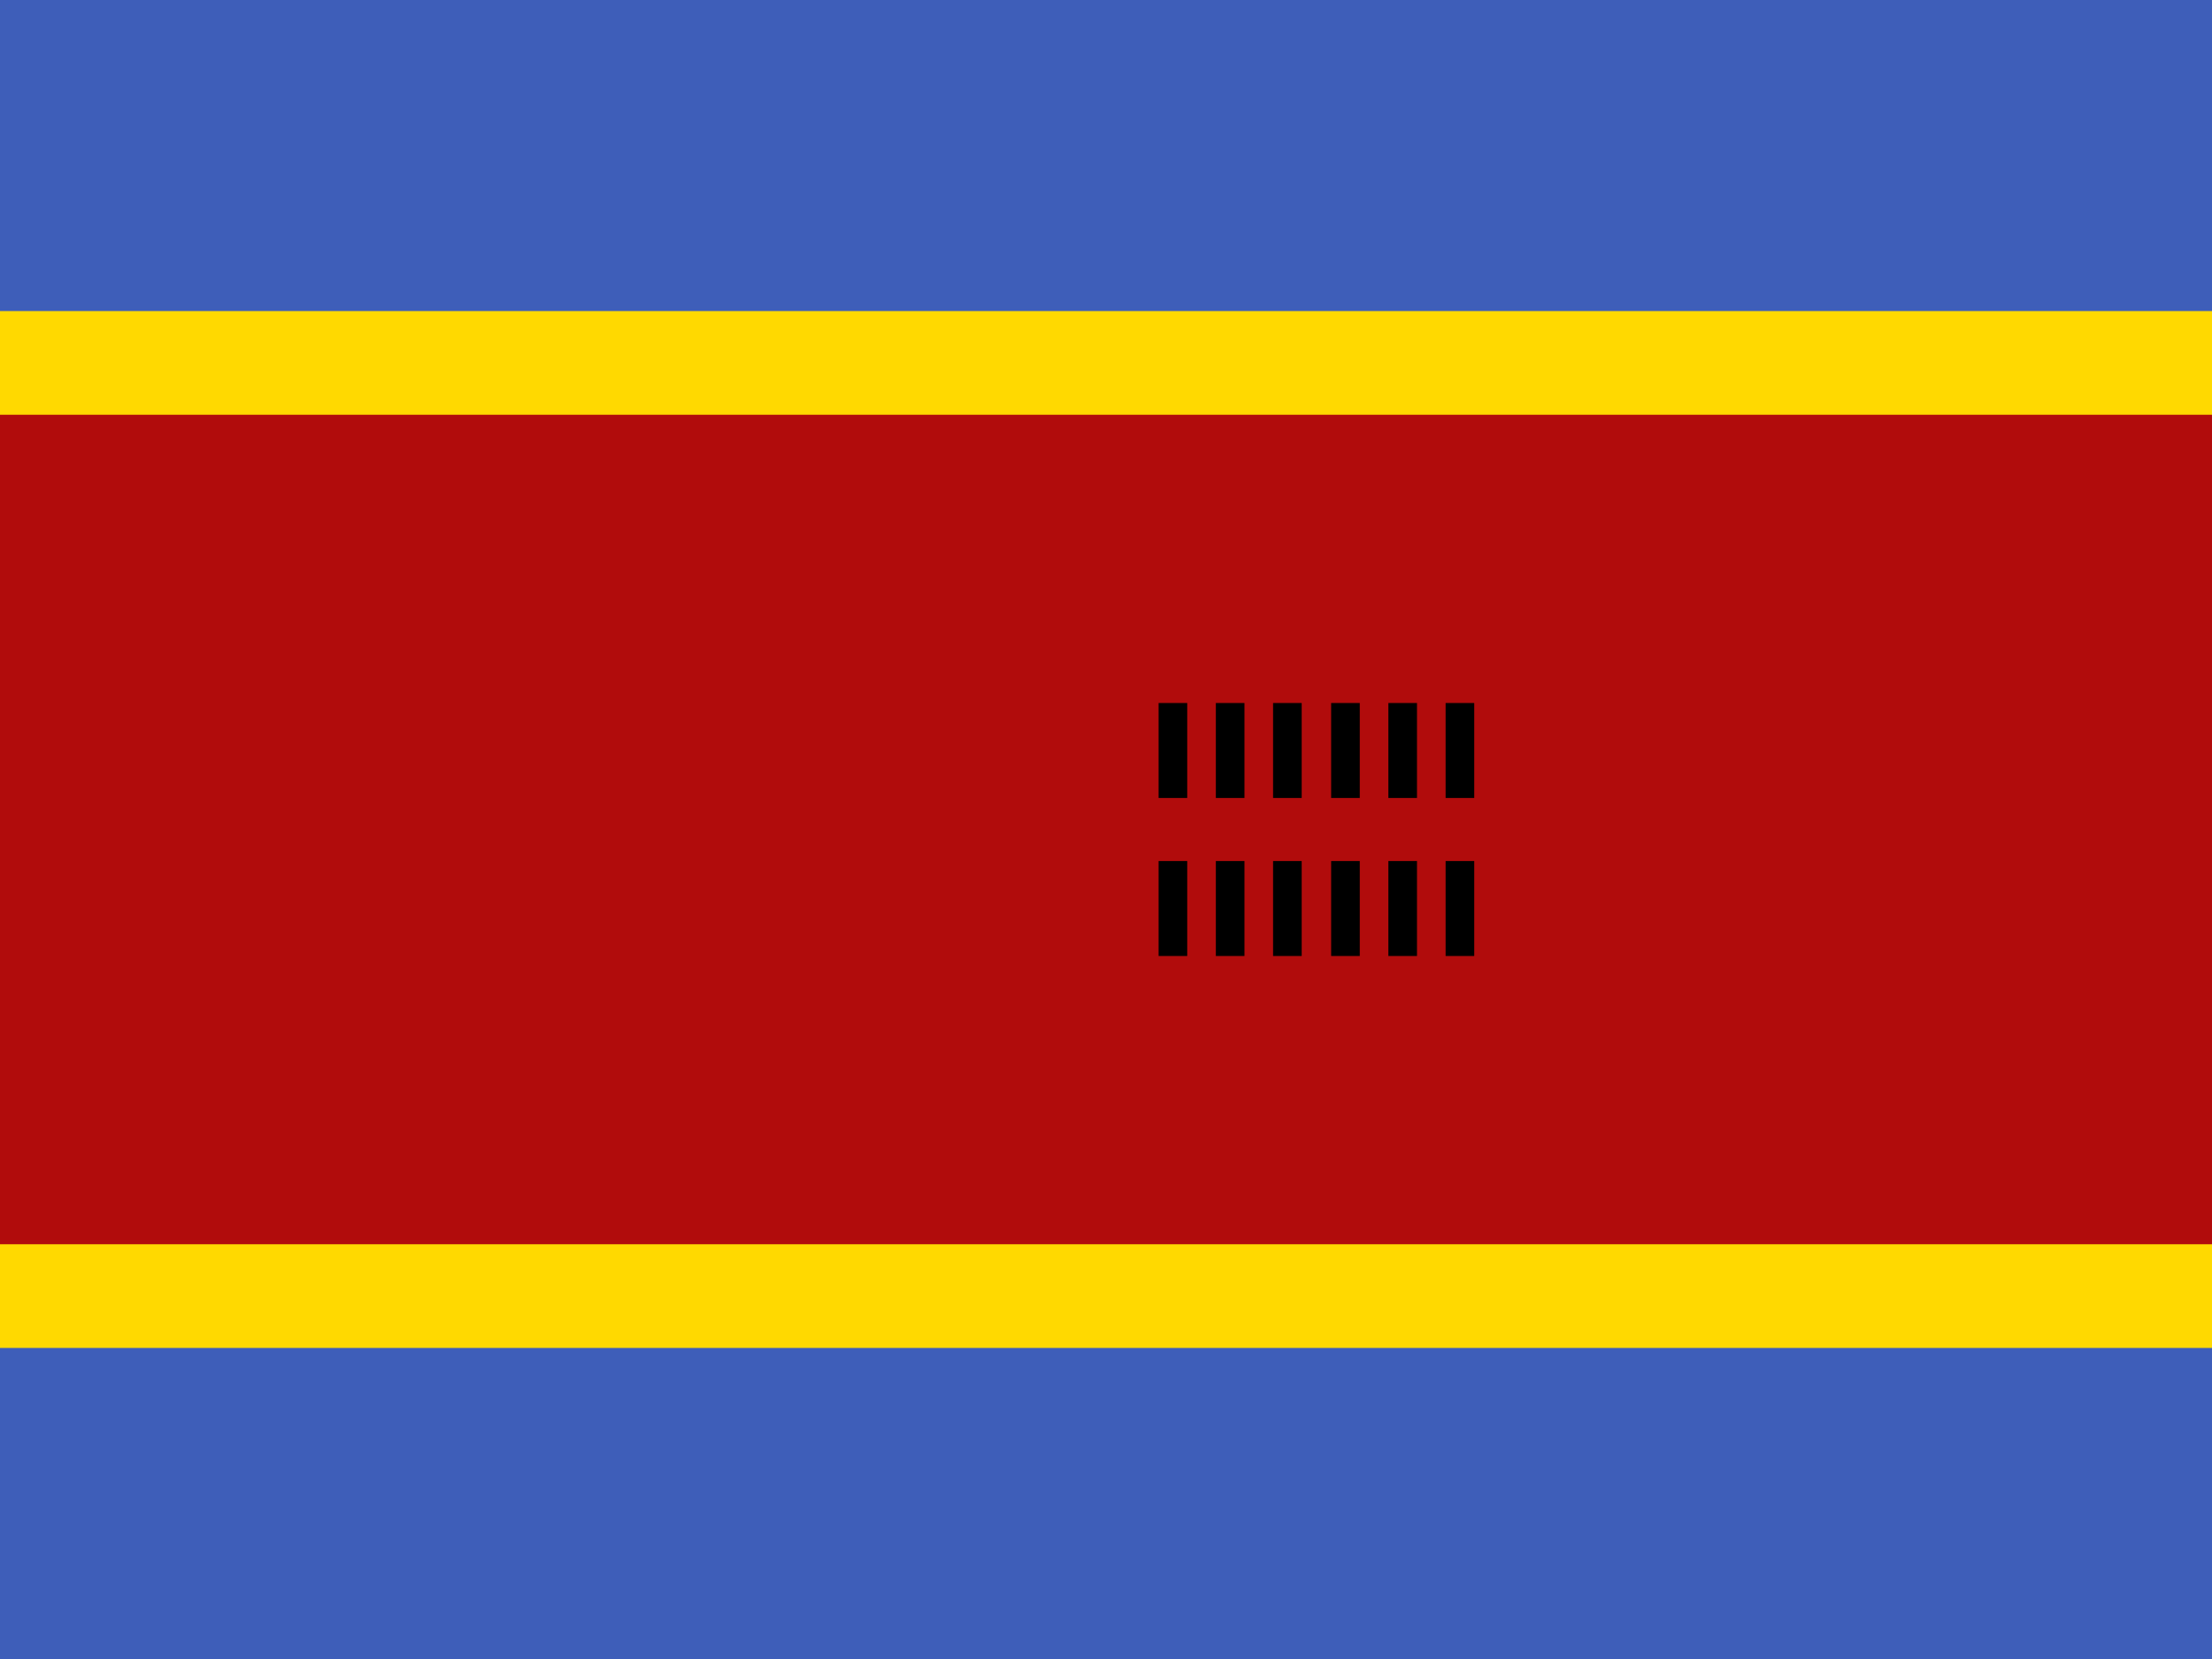
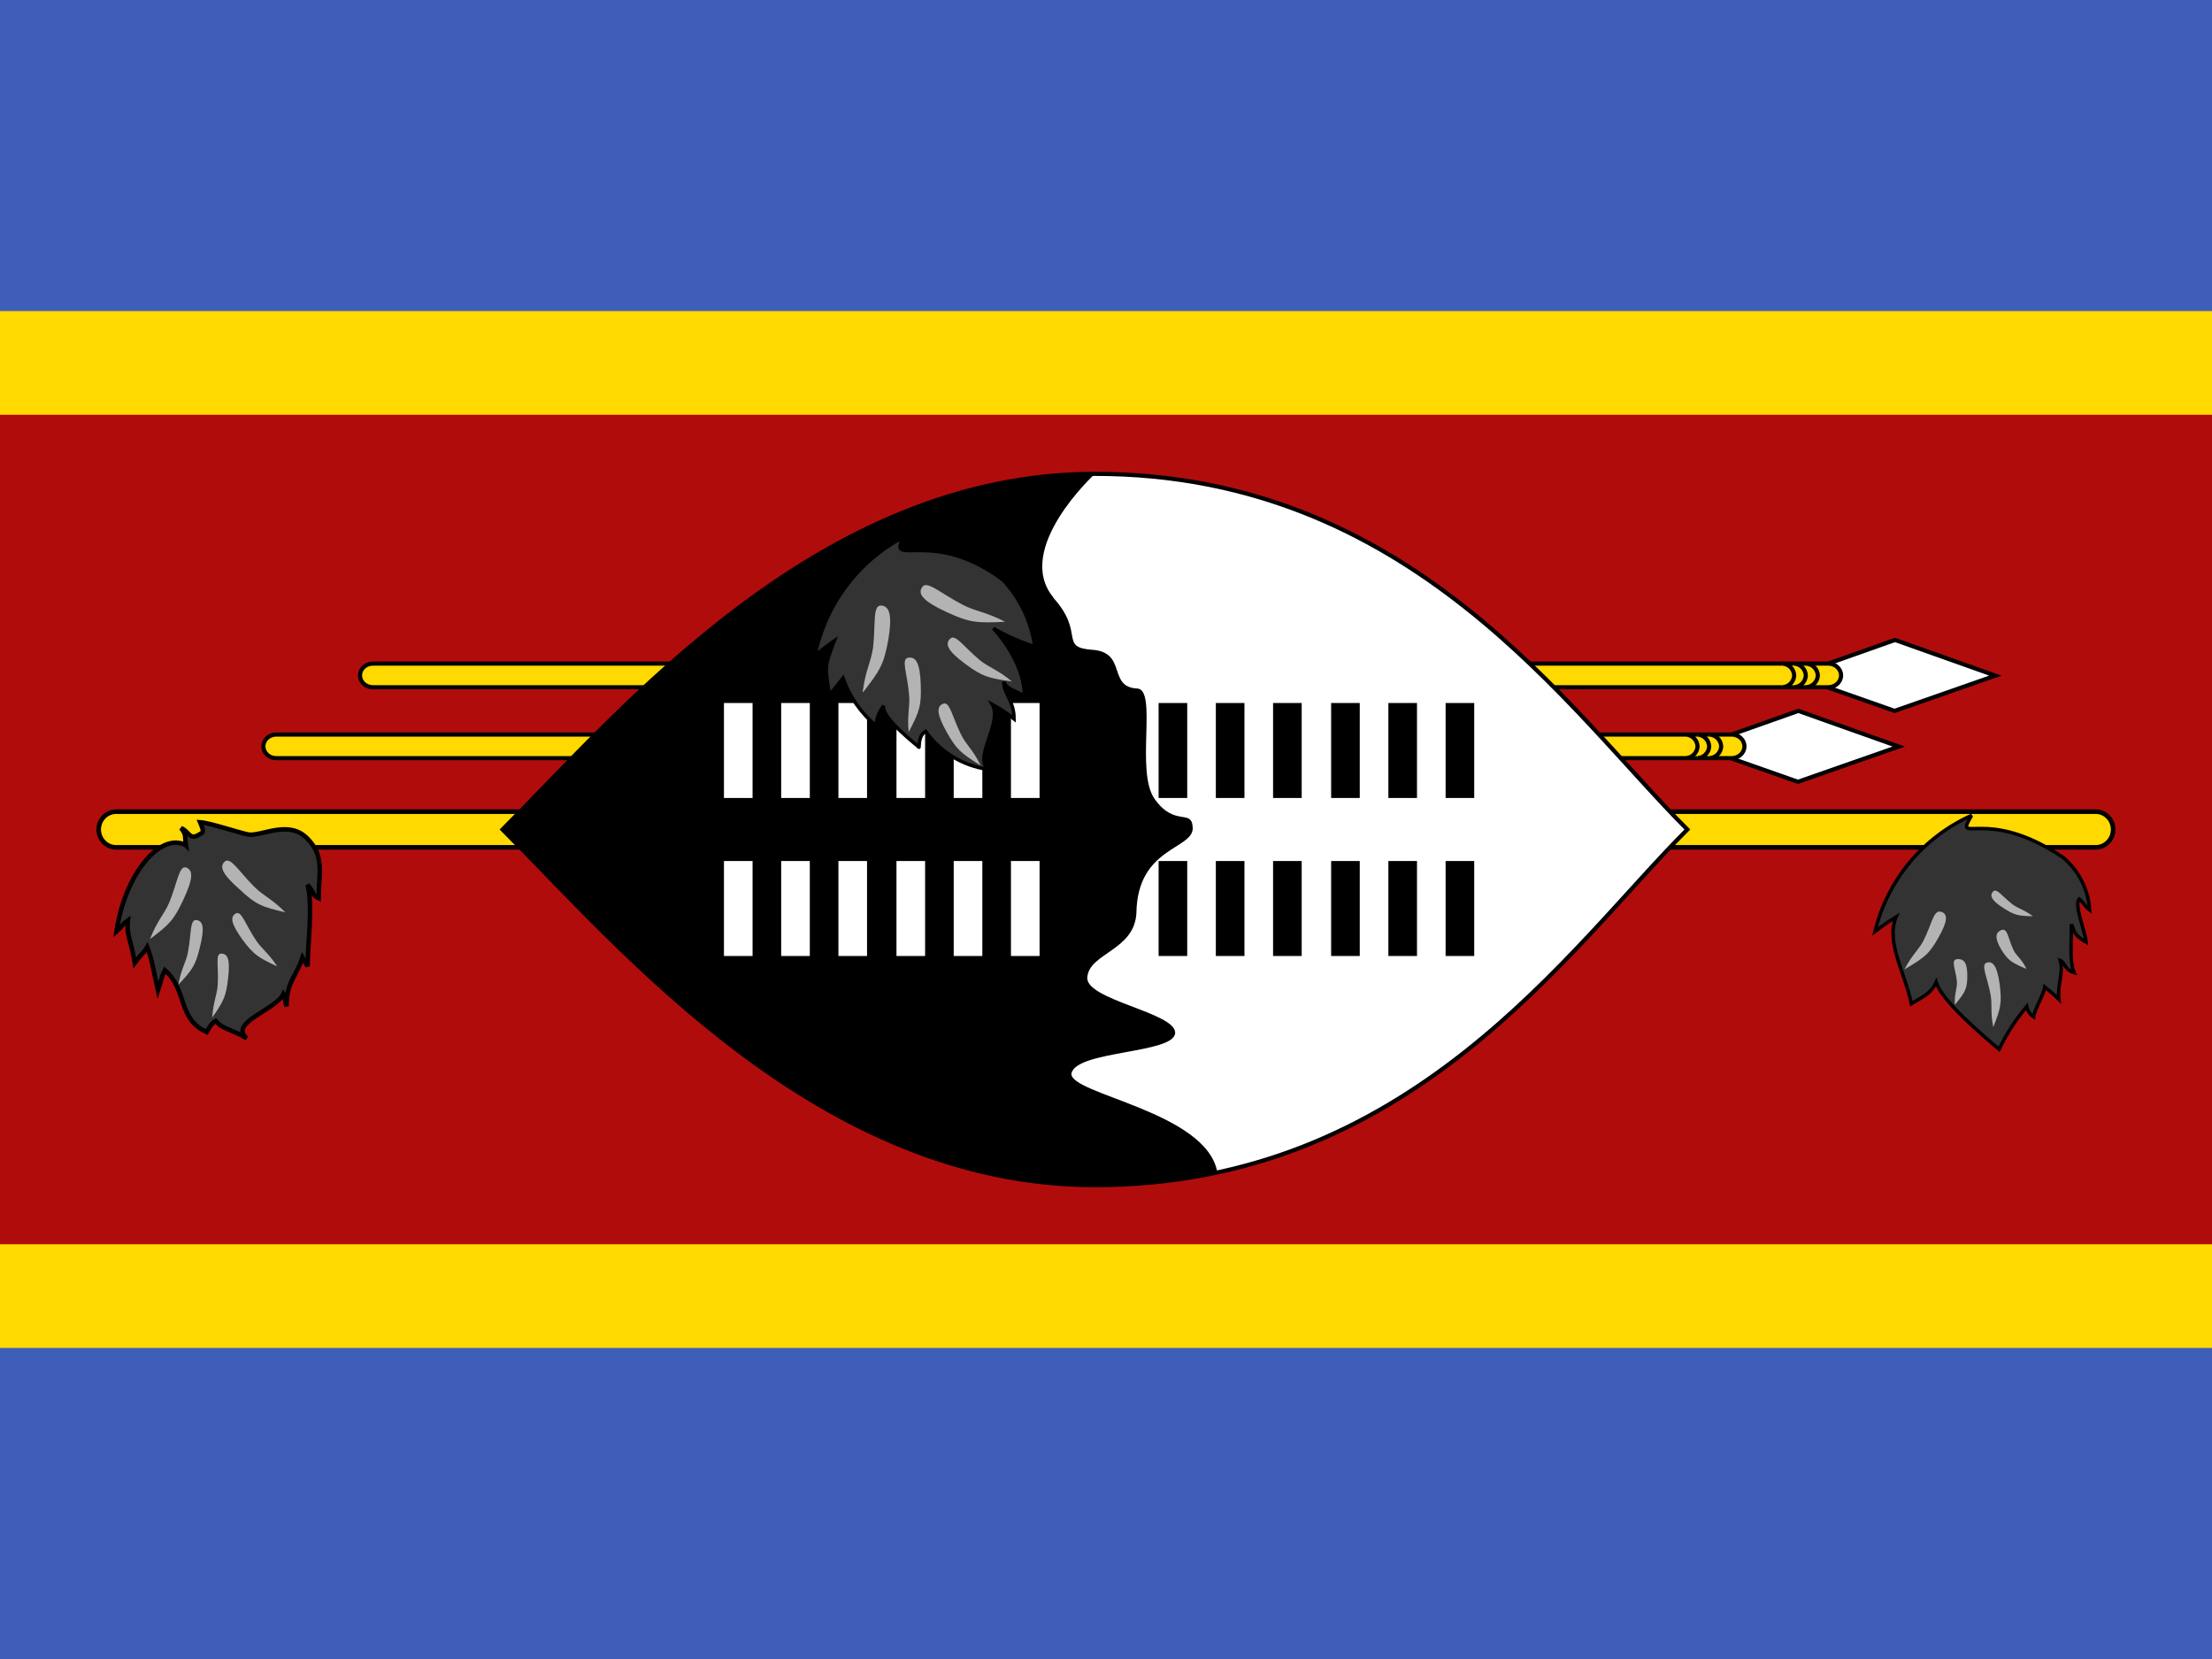
<svg xmlns="http://www.w3.org/2000/svg" xmlns:xlink="http://www.w3.org/1999/xlink" id="flag-icons-sz" viewBox="0 0 640 480">
+   <path fill="#3e5eb9" d="M0 0h640v480H0Z" />
+   <path fill="#ffd900" d="M0 90h640v300H0Z" />
+   <path fill="#b10c0c" d="M0 120h640v240H0Z" />
  <g fill="#ffd900" stroke="#000" transform="translate(-43.2) scale(1.2)">
    <g id="a">
-       <path d="m492.9 154.3-24.3 8.6 24.2 8.5 24.3-8.5z" fill="#fff" />
+       <path fill="#fff" d="m492.9 154.3-24.3 8.6 24.2 8.5 24.3-8.5z" />
+       <rect width="357.1" height="5.7" x="122.8" y="160" rx="3.1" ry="2.9" />
      <path d="M471.4 165.7a3 3 0 0 0 2.9-2.8 3 3 0 0 0-2.9-2.9m-2.8 5.7a3 3 0 0 0 2.8-2.8 3 3 0 0 0-2.8-2.9m-2.9 5.7a3 3 0 0 0 2.9-2.8 3 3 0 0 0-2.9-2.9" />
-       <rect height="5.7" rx="3.1" ry="2.9" width="357.1" x="122.8" y="160" />
    </g>
-     <rect height="8.6" rx="4.2" ry="4.3" stroke-width="1.1" width="485.7" x="59.8" y="195.7" />
-     <use height="100%" width="100%" x="-23.3" y="17.1" xlink:href="#a" />
+     <use xlink:href="#a" width="100%" height="100%" x="-23.3" y="17.1" />
+     <rect width="485.7" height="8.6" x="59.8" y="195.7" stroke-width="1.1" rx="4.2" ry="4.3" />
  </g>
+   <path fill="#fff" stroke="#000" stroke-width="1.2" d="M488.2 240c-34.3 34.3-80 102.9-171.4 102.9-80 0-137.1-68.6-171.4-102.9 34.2-34.3 91.4-102.9 171.4-102.9 91.4 0 137.1 68.6 171.4 102.9z" />
+   <path d="M304.8 173c9.2 10.2 1.5 14.3 11.2 15 10.2.7 4.4 10.8 13 11.2 6 .2-.6 24.2 5.1 32 5.9 8.3 10.8 2.5 11 8.4 0 6.2-16 5.5-16.3 24.5-.5 10.9-13.6 11.6-14.2 18.6-.8 6.6 25.8 10.3 25.4 16.2-.3 6-28.7 5-30 11.7-.6 6 39 11 42.2 28.5-6 2-22.7 3.7-35.4 3.8-80 0-137.1-68.6-171.4-103 34.3-34.2 91.4-102.8 171.4-102.8 0 0-23.7 21.7-12 35.8z" />
  <g stroke="#fff" transform="translate(-43.2) scale(1.2)">
    <g id="d" stroke-width="6.9">
      <g id="c">
-         <path d="M214 192.4v-22.9m13.8 0v22.9m13.8-22.9v22.9" id="b" />
-         <use height="100%" width="100%" y="38.1" xlink:href="#b" />
+         <path id="b" d="M214 192.4v-22.9m13.8 0v22.9m13.8-22.9v22.9" />
+         <use xlink:href="#b" width="100%" height="100%" y="38.1" />
      </g>
-       <use height="100%" width="100%" x="41.6" xlink:href="#c" />
+       <use xlink:href="#c" width="100%" height="100%" x="41.6" />
    </g>
  </g>
+   <use xlink:href="#d" width="100%" height="100%" x="104.8" stroke="#000" transform="translate(-43.2) scale(1.2)" />
  <g fill="#a70000">
-     <path d="M570.4 236c-5.2 8.9 4-3 26.4 12a21.6 21.6 0 0 1 7.8 15.3c-1-.7-1.9-2.3-3-3.2-1.6 1.6 1.6 9 2 12.5-3.5-2-3.2-2.8-4.3-5.2.2 2.8-.7 10.8.8 14-2.8-.8-2.6-3-4-3.5 1 3.5-.9 7.2-.4 11.2-1.6-1.6-3.4-2.9-4.1-3.5-.2 2-3.1 6.8-3.2 8.6a4.5 4.5 0 0 1-2-3 59.2 59.2 0 0 0-8 12.4c-4.7-4-16.6-14-18.2-19.4-1.4 3-3.4 4-7.2 6.2-1.6-8.4-7.5-17.8-4.4-25.1a75.2 75.2 0 0 0-6.1 4.2 49.6 49.6 0 0 1 28-33.6z" fill="#333" stroke="#000" />
-     <path d="M551 280.5c2.2-4.3 4.2-5.7 5.6-8.5 2.4-4.8 2.8-8.8 5-8.2 2 .6 2 2.6-.7 7.4-2.7 4.8-4 5.8-9.9 9.3zm14.6 10.2c-.2-3.2.7-4.6.6-6.7-.4-3.8-1.9-6.3.1-6.5 2-.1 2.9 1.1 2.9 4.8 0 3.8-.6 4.8-3.6 8.4zm11.1 6.4c-.9-4.5-.2-6.5-.8-9.5-1-5.2-2.9-8.6-1-9.1 1.8-.5 3 1.2 3.7 6.5.6 5.2.3 6.7-1.9 12.2zm11.5-32c-2.7-2-4.3-2.2-6-3.5-3-2.4-4.6-4.8-5.6-3.6-1 1.2-.3 2.6 3 4.7s4.2 2.3 8.6 2.4zm-1.9 15.2c-1.4-3-3-3.7-3.8-5.6-1.6-3.4-1.6-6.3-3.5-5.6-1.7.8-1.9 2.3 0 5.6 2 3.2 3 3.8 7.2 5.6z" fill="#b3b3b3" />
-     <path d="M53.8 244.6c-.4-2.6.2-3-1.4-5 2.4 1 2.4 3.7 5.3 1.8 1-.5 1.5-.5.2-3.5 3 .2 12.7 3.5 14.3 3.6 4.1.2 11.6-4.3 16.8 1.2 5 5 3.2 10.3 3.2 17.2-2-1-1-1.3-3.2-3.9 1.6 6.2 0 17.1 0 23.6-.8-1.6-.7-.9-1.5-2.5-2 5.9-4.6 7-4.6 14.1-.8-2.8 0-2.2-.9-3.6-2 4.5-16 8.3-10.6 12.8-4.8-2.8-7-2.6-9-5-1 .5-1.8 1.7-2.6 3.2-8.5-3.8-5.5-12.2-12.1-17.9-1.2 2.4-.7 2.1-2 5.9-1.2-5.3-1.6-8.7-3.1-12.6-1.3 2.2-1.2 1.3-3.6 4.6-1-6.4-2.5-8-2-12.3-2.4 1.8-.8 1-3.3 3.2 2.4-16.5 12.6-28.8 20-25z" fill="#333" stroke="#000" stroke-width="1.3" />
-     <path d="M43.4 271.7c2.1-5.4 4-7 5.5-10.4 2.5-6.1 2.9-11 5-10.3 2 .8 2 3.2-.8 9.2-2.8 6-4 7.2-9.7 11.5zm8.2 13.3c.8-4.8 2.2-6.4 2.8-9.6 1-5.4.5-9.4 2.4-9.2 2 .2 2.4 2.3 1.1 7.6-1.3 5.5-2.2 6.8-6.4 11.2zm9.8 9.4c.3-4.6 1.4-6.5 1.6-9.5.3-5.2-.8-9 1-9 2 0 2.6 1.9 2 7.1-.6 5.2-1.2 6.6-4.6 11.4zM82.6 264c-4-4-6.4-4.8-9-7.4-4.6-4.6-6.9-8.8-8.6-7.3-1.6 1.5-.6 3.7 4.3 8 4.8 4.5 6.5 5.1 13.4 6.7zm-2.4 15.6c-2.6-4-4.6-5.1-6.3-7.8-3-4.5-4-8.4-5.7-7.5-1.7 1-1.3 3 1.9 7.5 3.3 4.4 4.5 5.2 10.1 7.8z" fill="#b3b3b3" />
-     <path d="M261.4 155.4c-4.8 9.2 8.3-3 28.8 12.4a35.4 35.4 0 0 1 9.2 19.3 61.7 61.7 0 0 1-12-5.3s9 9.2 9 19.6c-3.2-2-4.8-1.7-6-4.1 0 3.3 3 5.5 3 10.7a42.4 42.4 0 0 0-6.3-4.2c3 5.3-5.5 15.5-1.2 18.8a26.6 26.6 0 0 1-18.1-11c-1.6 1-1.8 2.7-1.9 4.6.3.1-11.3-8.7-10.2-12a10.1 10.1 0 0 0-2.2 5.8 31.7 31.7 0 0 1-9.6-13.8c-1.8 2.4-2 2.4-3.9 5-1.4-8.7-1.4-8.4 1.4-15.8a69 69 0 0 0-5.6 4.3 50 50 0 0 1 25.6-34.3z" fill="#333" stroke="#000" />
-     <path d="M249.6 200.2c.8-6.3 2.4-8.6 3-12.8.8-7-.2-12.4 2.4-12.2 2.4.2 3.2 2.8 2 10-1.3 7.1-2.4 8.8-7.3 15.1zm13.3 11.6c-.5-5.2.5-7.6.1-11-.5-6-2.4-10.2-.2-10.5 2.2-.4 3.4 1.6 3.6 7.8.2 6-.3 7.7-3.5 13.7zm20.8 9.6c-2.3-4.7-4.3-6-5.7-9-2.6-5.3-3.2-9.5-5.1-8.8-2 .8-1.9 3 1 8.2 2.8 5 4.1 6.1 9.7 9.6zm7.1-41.5c-5.8-3-8.7-3-12.4-5-6.5-3.4-10.3-7.1-11.6-5-1.4 2 .4 4.1 7.1 7.2 6.7 3.1 8.8 3.2 16.8 2.8zm2 17.3c-4-3.4-6.6-4-9.3-6.2-4.8-4-7.1-7.7-8.6-6.2-1.6 1.6-.6 3.6 4.4 7.3 5 3.7 6.7 4.1 13.6 5.1z" fill="#b3b3b3" />
+     <path fill="#333" stroke="#000" d="M570.4 236c-5.2 8.9 4-3 26.4 12a21.6 21.6 0 0 1 7.8 15.3c-1-.7-1.9-2.3-3-3.2-1.6 1.6 1.6 9 2 12.5-3.5-2-3.2-2.8-4.3-5.2.2 2.8-.7 10.8.8 14-2.8-.8-2.6-3-4-3.5 1 3.5-.9 7.2-.4 11.2-1.6-1.6-3.4-2.9-4.1-3.5-.2 2-3.1 6.8-3.2 8.6a4.5 4.5 0 0 1-2-3 59.2 59.2 0 0 0-8 12.4c-4.7-4-16.6-14-18.2-19.4-1.4 3-3.4 4-7.2 6.2-1.6-8.4-7.5-17.8-4.4-25.1a75.2 75.2 0 0 0-6.1 4.2 49.6 49.6 0 0 1 28-33.6z" />
+     <path fill="#b3b3b3" d="M551 280.5c2.2-4.3 4.2-5.7 5.6-8.5 2.4-4.8 2.8-8.8 5-8.2 2 .6 2 2.6-.7 7.4-2.7 4.8-4 5.8-9.9 9.3zm14.6 10.2c-.2-3.2.7-4.6.6-6.7-.4-3.8-1.9-6.3.1-6.5 2-.1 2.9 1.1 2.9 4.8 0 3.8-.6 4.8-3.6 8.4zm11.1 6.4c-.9-4.5-.2-6.5-.8-9.5-1-5.2-2.9-8.6-1-9.1 1.8-.5 3 1.2 3.7 6.5.6 5.2.3 6.7-1.9 12.2zm11.5-32c-2.7-2-4.3-2.2-6-3.5-3-2.4-4.6-4.8-5.6-3.6-1 1.2-.3 2.6 3 4.7s4.2 2.3 8.6 2.4zm-1.9 15.2c-1.4-3-3-3.7-3.8-5.6-1.6-3.4-1.6-6.3-3.5-5.6-1.7.8-1.9 2.3 0 5.6 2 3.2 3 3.8 7.2 5.6z" />
+     <path fill="#333" stroke="#000" stroke-width="1.3" d="M53.8 244.6c-.4-2.6.2-3-1.4-5 2.4 1 2.4 3.7 5.3 1.8 1-.5 1.5-.5.2-3.5 3 .2 12.7 3.5 14.3 3.6 4.1.2 11.6-4.3 16.8 1.2 5 5 3.2 10.3 3.2 17.2-2-1-1-1.3-3.2-3.9 1.6 6.2 0 17.1 0 23.6-.8-1.6-.7-.9-1.5-2.5-2 5.9-4.6 7-4.6 14.1-.8-2.8 0-2.2-.9-3.6-2 4.5-16 8.3-10.6 12.8-4.8-2.8-7-2.6-9-5-1 .5-1.8 1.7-2.6 3.2-8.5-3.8-5.5-12.2-12.1-17.9-1.2 2.4-.7 2.1-2 5.9-1.2-5.3-1.6-8.7-3.1-12.6-1.3 2.2-1.2 1.3-3.6 4.6-1-6.4-2.5-8-2-12.3-2.4 1.8-.8 1-3.3 3.2 2.4-16.5 12.6-28.8 20-25z" />
+     <path fill="#b3b3b3" d="M43.4 271.7c2.1-5.4 4-7 5.5-10.4 2.5-6.1 2.9-11 5-10.3 2 .8 2 3.2-.8 9.2-2.8 6-4 7.2-9.7 11.5zm8.2 13.3c.8-4.8 2.2-6.4 2.8-9.6 1-5.4.5-9.4 2.4-9.2 2 .2 2.4 2.3 1.1 7.6-1.3 5.5-2.2 6.8-6.4 11.2zm9.8 9.4c.3-4.6 1.4-6.5 1.6-9.5.3-5.2-.8-9 1-9 2 0 2.6 1.9 2 7.1-.6 5.2-1.2 6.6-4.6 11.4zM82.6 264c-4-4-6.4-4.8-9-7.4-4.6-4.6-6.9-8.8-8.6-7.3-1.6 1.5-.6 3.7 4.3 8 4.8 4.5 6.5 5.1 13.4 6.7zm-2.4 15.6c-2.6-4-4.6-5.1-6.3-7.8-3-4.5-4-8.4-5.7-7.5-1.7 1-1.3 3 1.9 7.5 3.3 4.4 4.5 5.2 10.1 7.8z" />
+     <path fill="#333" stroke="#000" d="M261.4 155.4c-4.8 9.2 8.3-3 28.8 12.4a35.4 35.4 0 0 1 9.2 19.3 61.7 61.7 0 0 1-12-5.3s9 9.2 9 19.6c-3.2-2-4.8-1.7-6-4.1 0 3.3 3 5.5 3 10.7a42.4 42.4 0 0 0-6.3-4.2c3 5.3-5.5 15.5-1.2 18.8a26.6 26.6 0 0 1-18.1-11c-1.6 1-1.8 2.7-1.9 4.6.3.1-11.3-8.7-10.2-12a10.1 10.1 0 0 0-2.2 5.8 31.7 31.7 0 0 1-9.6-13.8c-1.8 2.4-2 2.4-3.9 5-1.4-8.7-1.4-8.4 1.4-15.8a69 69 0 0 0-5.6 4.3 50 50 0 0 1 25.6-34.3z" />
+     <path fill="#b3b3b3" d="M249.6 200.2c.8-6.3 2.4-8.6 3-12.8.8-7-.2-12.4 2.4-12.2 2.4.2 3.2 2.8 2 10-1.3 7.1-2.4 8.8-7.3 15.1zm13.3 11.6c-.5-5.2.5-7.6.1-11-.5-6-2.4-10.2-.2-10.5 2.2-.4 3.4 1.6 3.6 7.8.2 6-.3 7.7-3.5 13.7zm20.8 9.6c-2.3-4.7-4.3-6-5.7-9-2.6-5.3-3.2-9.5-5.1-8.8-2 .8-1.9 3 1 8.2 2.8 5 4.1 6.1 9.7 9.6zm7.1-41.5c-5.8-3-8.7-3-12.4-5-6.5-3.4-10.3-7.1-11.6-5-1.4 2 .4 4.1 7.1 7.2 6.7 3.1 8.8 3.2 16.8 2.8zm2 17.3c-4-3.4-6.6-4-9.3-6.2-4.8-4-7.1-7.7-8.6-6.2-1.6 1.6-.6 3.6 4.4 7.3 5 3.7 6.7 4.1 13.6 5.1z" />
  </g>
-   <path d="M0 0h640v480H0Z" fill="#3e5eb9" />
-   <path d="M488.2 240c-34.3 34.3-80 102.9-171.4 102.9-80 0-137.1-68.6-171.4-102.9 34.2-34.3 91.4-102.9 171.4-102.9 91.4 0 137.1 68.6 171.4 102.9z" fill="#fff" stroke="#000" stroke-width="1.2" />
-   <path d="M304.8 173c9.2 10.2 1.5 14.3 11.2 15 10.2.7 4.4 10.8 13 11.2 6 .2-.6 24.2 5.1 32 5.9 8.3 10.8 2.5 11 8.4 0 6.2-16 5.5-16.3 24.5-.5 10.9-13.6 11.6-14.2 18.6-.8 6.6 25.8 10.3 25.4 16.2-.3 6-28.7 5-30 11.7-.6 6 39 11 42.2 28.5-6 2-22.7 3.7-35.4 3.8-80 0-137.1-68.6-171.4-103 34.3-34.2 91.4-102.8 171.4-102.8 0 0-23.7 21.7-12 35.8z" />
-   <path d="M0 90h640v300H0Z" fill="#ffd900" />
-   <path d="M0 120h640v240H0Z" fill="#b10c0c" />
-   <use height="100%" stroke="#000" transform="translate(-43.2) scale(1.2)" width="100%" x="104.8" xlink:href="#d" />
</svg>
